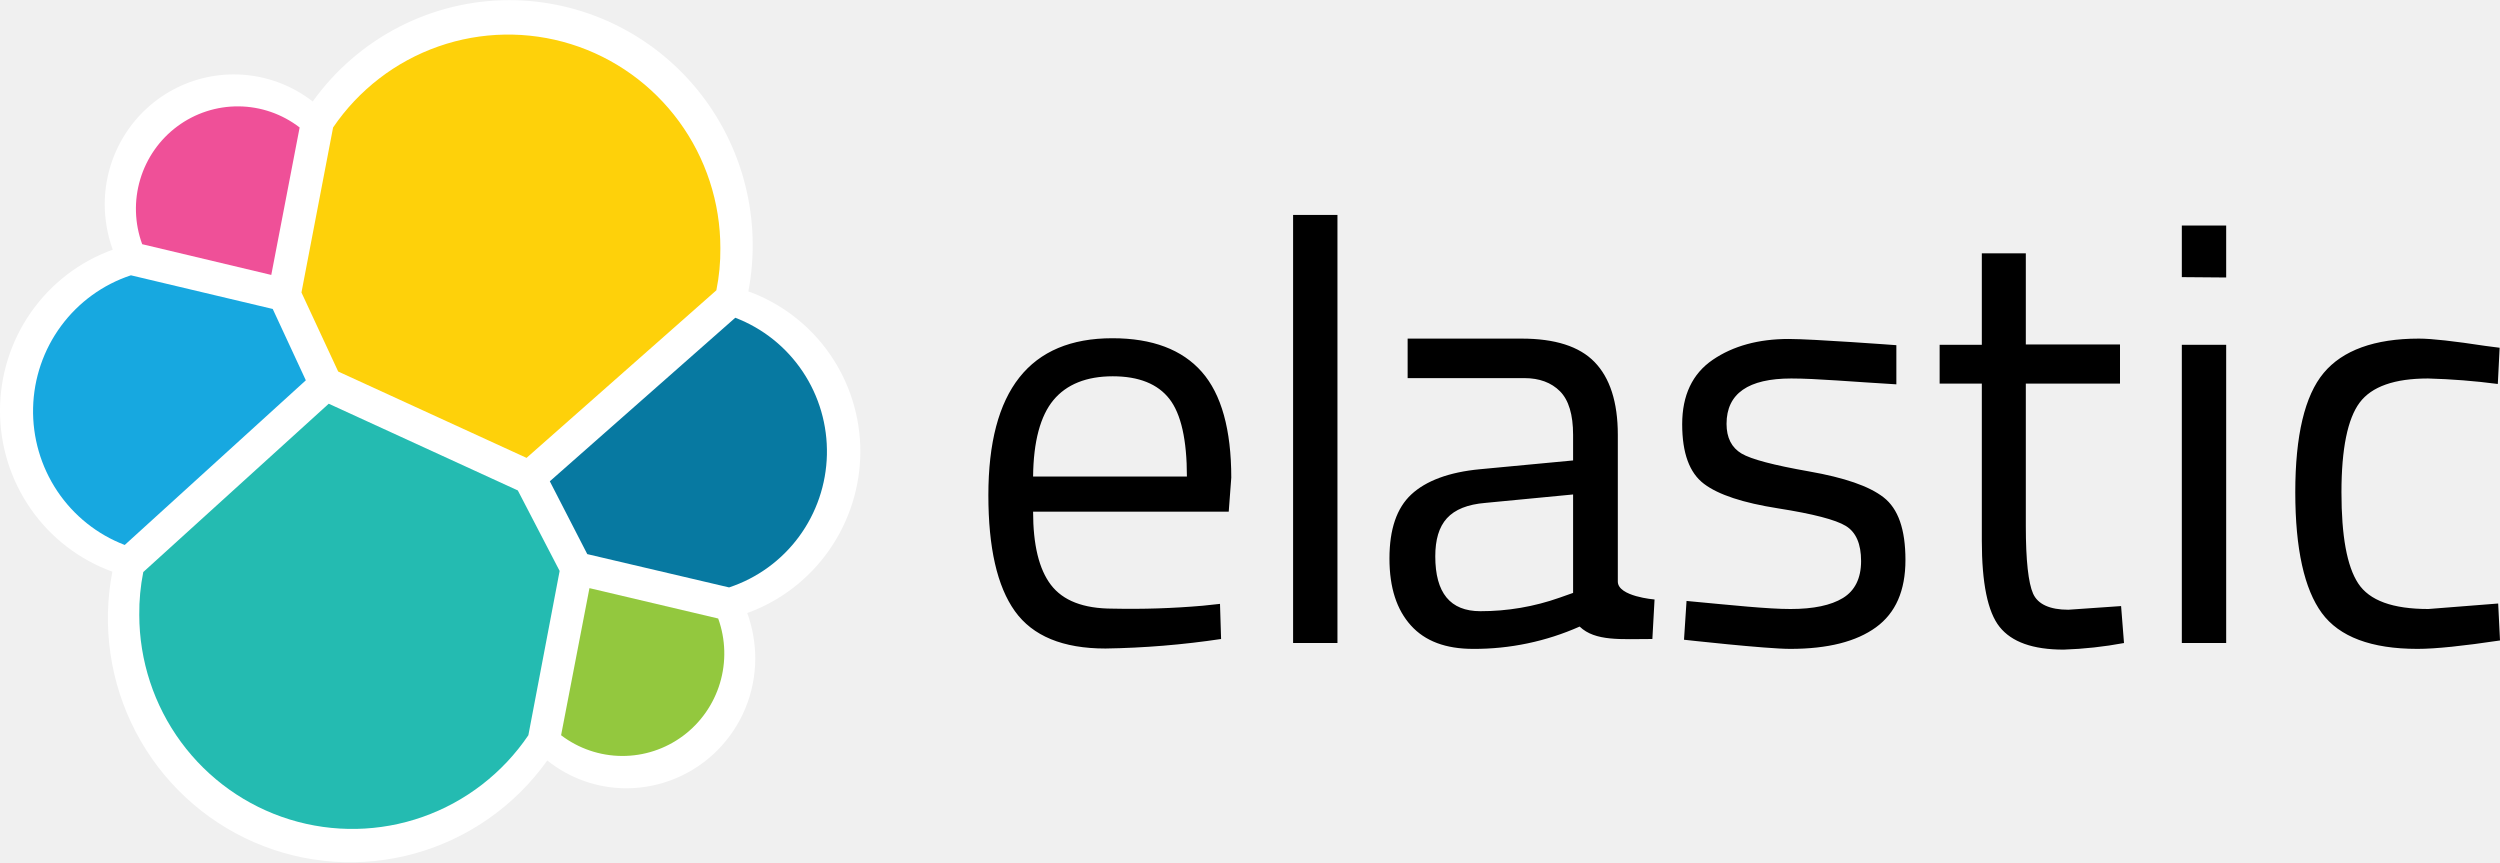
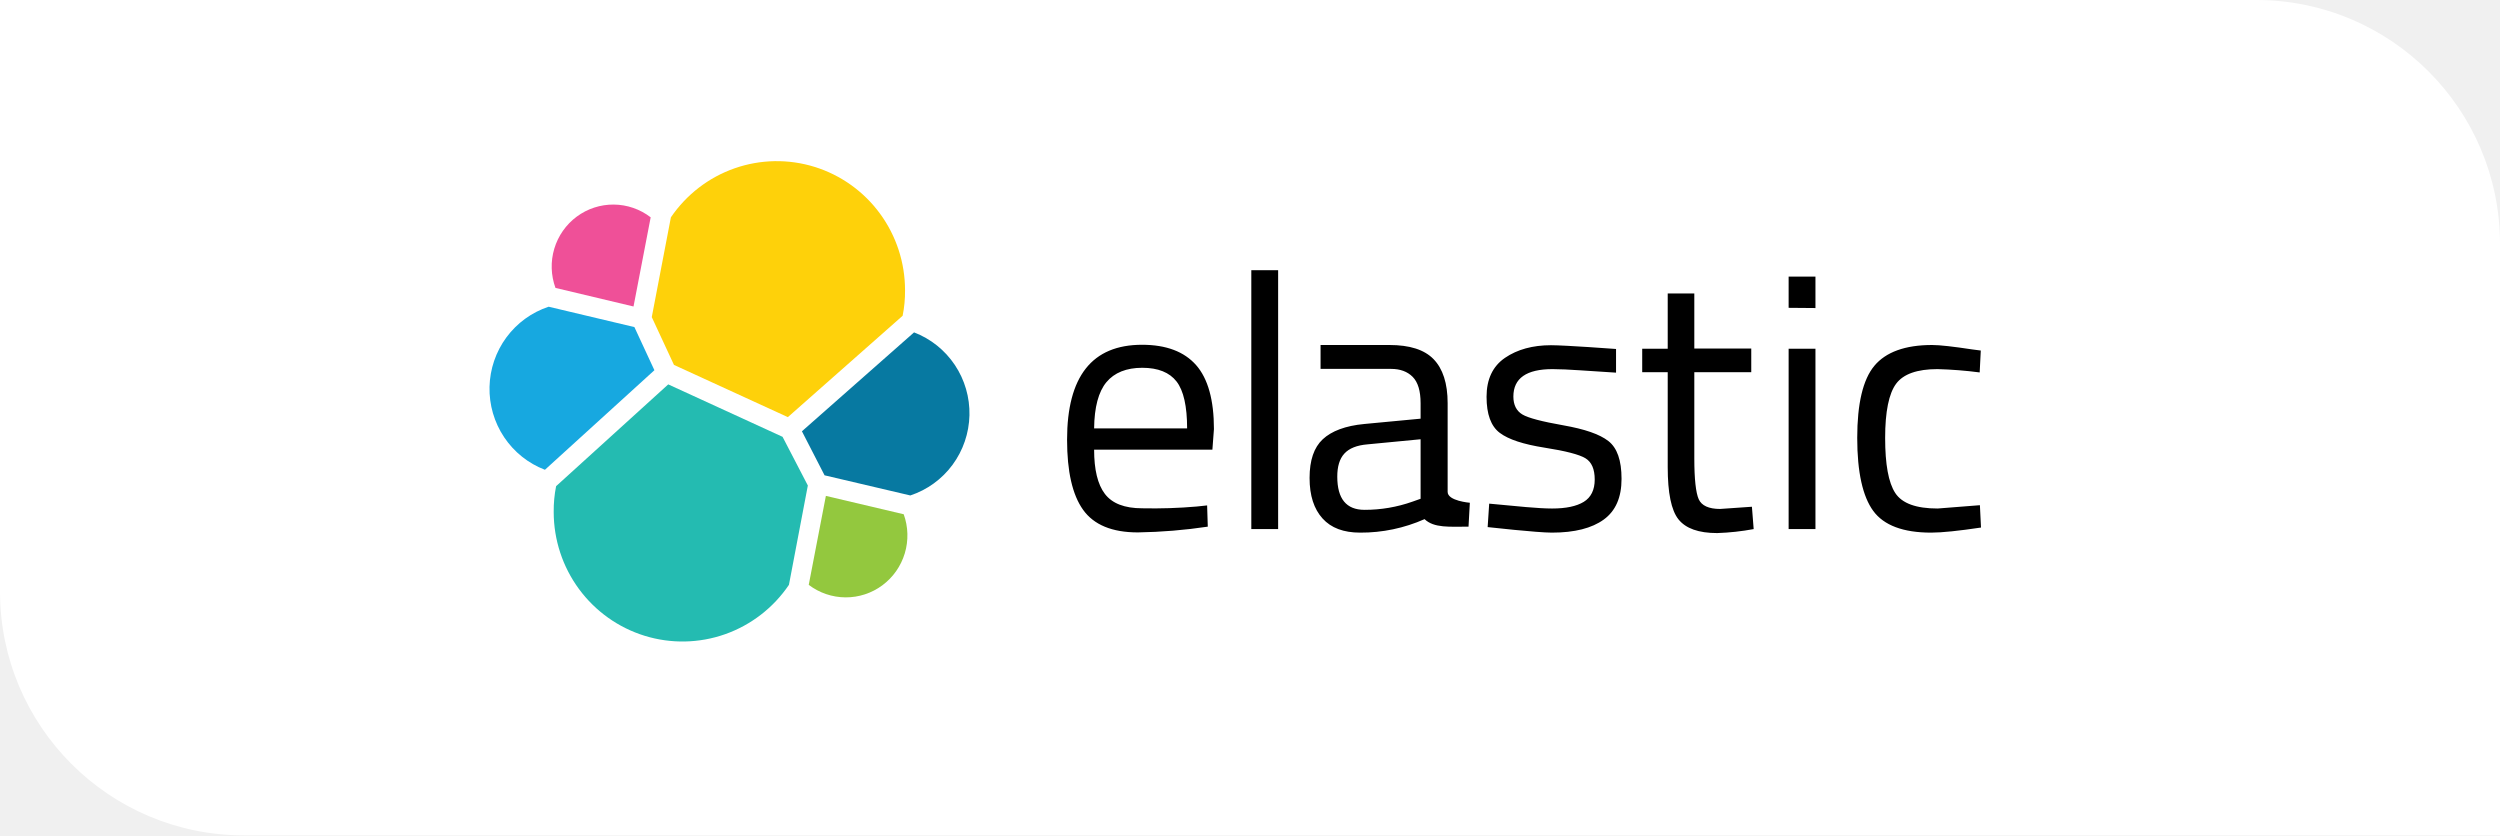
- <svg xmlns="http://www.w3.org/2000/svg" width="316" height="109" viewBox="0 0 316 109" fill="none">
+ <svg xmlns="http://www.w3.org/2000/svg" width="410" height="137" viewBox="0 0 410 137" fill="none">
+   <path d="M0 0H370C392.091 0 410 17.909 410 40V137H40C17.909 137 0 119.091 0 97V0Z" fill="white" />
  <g clip-path="url(#clip0)">
-     <path d="M108.75 57.137C108.76 52.697 107.404 48.362 104.87 44.727C102.336 41.092 98.746 38.335 94.593 36.833C95.445 32.359 95.305 27.752 94.185 23.338C93.065 18.924 90.991 14.814 88.112 11.298C85.233 7.783 81.619 4.95 77.528 3C73.436 1.05 68.968 0.032 64.441 0.018C59.576 0.012 54.78 1.171 50.448 3.399C46.117 5.626 42.374 8.859 39.529 12.83C37.115 10.954 34.227 9.796 31.192 9.488C28.157 9.18 25.098 9.734 22.36 11.087C19.622 12.441 17.317 14.539 15.704 17.144C14.092 19.749 13.237 22.757 13.238 25.826C13.244 27.782 13.586 29.722 14.249 31.561C10.082 33.061 6.476 35.819 3.926 39.459C1.375 43.098 0.004 47.441 -0.001 51.895C-0.006 56.348 1.355 60.694 3.898 64.34C6.44 67.985 10.039 70.751 14.203 72.261C12.865 79.166 13.915 86.324 17.177 92.546C20.44 98.769 25.719 103.681 32.139 106.468C38.558 109.255 45.732 109.749 52.469 107.868C59.206 105.986 65.101 101.843 69.175 96.126C72.012 98.395 75.526 99.633 79.149 99.641C83.477 99.64 87.626 97.91 90.686 94.831C93.746 91.752 95.465 87.576 95.466 83.222C95.46 81.266 95.118 79.326 94.455 77.487C98.621 75.975 102.226 73.213 104.782 69.573C107.338 65.934 108.723 61.594 108.75 57.137Z" fill="white" />
-     <path d="M42.746 46.961L66.555 57.876L90.548 36.694C90.903 34.944 91.072 33.161 91.054 31.375C91.058 25.61 89.227 19.994 85.829 15.352C82.431 10.71 77.645 7.285 72.172 5.578C66.699 3.872 60.827 3.974 55.416 5.87C50.005 7.765 45.339 11.355 42.103 16.113L38.104 36.971L42.746 46.961Z" fill="#FED10A" />
-     <path d="M18.11 72.306C17.755 74.088 17.586 75.901 17.604 77.718C17.611 83.507 19.461 89.142 22.882 93.796C26.304 98.451 31.117 101.88 36.616 103.581C42.116 105.283 48.012 105.167 53.441 103.251C58.87 101.335 63.547 97.719 66.785 92.934L70.738 72.168L65.452 61.992L41.551 51.031L18.11 72.306Z" fill="#24BBB1" />
-     <path d="M17.972 30.866L34.289 34.751L37.874 16.113C35.661 14.407 32.957 13.471 30.169 13.445C27.381 13.419 24.661 14.305 22.416 15.969C20.172 17.632 18.525 19.985 17.724 22.671C16.922 25.358 17.009 28.234 17.972 30.866Z" fill="#EF5098" />
-     <path d="M16.547 34.798C13.017 35.963 9.932 38.201 7.718 41.204C5.504 44.206 4.269 47.825 4.183 51.563C4.098 55.301 5.166 58.973 7.24 62.075C9.314 65.177 12.292 67.556 15.766 68.884L38.656 48.071L34.473 39.053L16.547 34.798Z" fill="#17A8E0" />
-     <path d="M70.922 92.934C73.137 94.618 75.834 95.537 78.61 95.553C81.387 95.568 84.094 94.68 86.327 93.021C88.561 91.361 90.201 89.019 91.003 86.344C91.805 83.67 91.726 80.806 90.778 78.18L74.507 74.341L70.922 92.934Z" fill="#93C83E" />
-     <path d="M74.231 70.04L92.157 74.249C95.687 73.083 98.772 70.845 100.986 67.843C103.2 64.84 104.435 61.221 104.521 57.484C104.606 53.746 103.539 50.073 101.464 46.971C99.39 43.87 96.412 41.491 92.939 40.163L69.497 60.836L74.231 70.04Z" fill="#0779A1" />
-     <path d="M152.048 76.561L154.208 76.33L154.346 80.77C149.506 81.496 144.623 81.898 139.729 81.973C134.352 81.973 130.537 80.4 128.285 77.255C126.032 74.11 124.929 69.208 124.929 62.594C124.929 49.366 130.154 42.753 140.603 42.753C145.659 42.753 149.428 44.186 151.91 47.008C154.392 49.829 155.633 54.315 155.633 60.374L155.311 64.675H130.583C130.583 68.838 131.318 71.936 132.835 73.925C134.352 75.914 136.926 76.931 140.649 76.931C144.452 77.015 148.257 76.891 152.048 76.561ZM150.025 60.235C150.025 55.61 149.29 52.326 147.819 50.43C146.348 48.534 143.958 47.563 140.649 47.563C137.339 47.563 134.811 48.58 133.157 50.569C131.502 52.558 130.629 55.795 130.583 60.235H150.025ZM163.447 81.279V27.166H169.054V81.279H163.447ZM204.492 54.963V73.509C204.492 75.405 209.135 75.775 209.135 75.775L208.859 80.77C204.906 80.77 201.643 81.094 199.666 79.198C195.424 81.081 190.835 82.043 186.199 82.019C182.751 82.019 180.132 81.048 178.339 79.059C176.546 77.07 175.627 74.295 175.627 70.595C175.627 66.895 176.546 64.213 178.385 62.501C180.223 60.79 183.119 59.68 187.072 59.31L198.839 58.2V54.963C198.839 52.419 198.287 50.569 197.184 49.459C196.081 48.349 194.564 47.794 192.68 47.794H177.925V42.799H192.312C196.541 42.799 199.62 43.77 201.551 45.759C203.481 47.748 204.492 50.8 204.492 54.963ZM181.419 70.318C181.419 74.943 183.303 77.255 187.118 77.255C190.53 77.262 193.919 76.684 197.138 75.544L198.839 74.943V62.501L187.761 63.565C185.509 63.75 183.901 64.398 182.889 65.508C181.878 66.618 181.419 68.236 181.419 70.318ZM226.417 47.84C220.993 47.84 218.235 49.736 218.235 53.575C218.235 55.333 218.879 56.581 220.12 57.321C221.361 58.061 224.211 58.801 228.669 59.588C233.128 60.374 236.253 61.438 238.092 62.871C239.93 64.305 240.849 66.895 240.849 70.78C240.849 74.665 239.608 77.486 237.126 79.29C234.644 81.094 231.059 82.019 226.279 82.019C223.199 82.019 212.858 80.863 212.858 80.863L213.179 75.96C219.109 76.515 223.429 76.978 226.325 76.978C229.221 76.978 231.427 76.515 232.944 75.59C234.461 74.665 235.242 73.093 235.242 70.919C235.242 68.745 234.598 67.265 233.311 66.479C232.024 65.693 229.175 64.953 224.762 64.259C220.35 63.565 217.224 62.548 215.386 61.16C213.547 59.773 212.628 57.275 212.628 53.621C212.628 49.968 213.915 47.239 216.489 45.481C219.063 43.724 222.28 42.845 226.095 42.845C229.129 42.845 239.7 43.631 239.7 43.631V48.58C234.139 48.256 229.588 47.84 226.417 47.84ZM267.968 48.488H256.063V66.525C256.063 70.826 256.385 73.694 256.983 75.035C257.58 76.376 259.097 77.07 261.441 77.07L268.106 76.608L268.474 81.279C265.955 81.749 263.404 82.027 260.844 82.112C256.937 82.112 254.271 81.14 252.754 79.244C251.237 77.348 250.502 73.694 250.502 68.329V48.488H245.17V43.585H250.502V32.023H256.063V43.539H267.968V48.488ZM275.782 35.029V28.508H281.389V35.075L275.782 35.029ZM275.782 81.279V43.585H281.389V81.279H275.782ZM305.75 42.799C307.405 42.799 310.209 43.123 314.161 43.724L315.954 43.955L315.724 48.534C312.796 48.151 309.851 47.919 306.899 47.84C302.671 47.84 299.775 48.858 298.258 50.893C296.741 52.928 295.96 56.72 295.96 62.224C295.96 67.728 296.649 71.566 298.074 73.74C299.499 75.914 302.441 76.978 306.945 76.978L315.77 76.284L316 80.955C311.358 81.649 307.864 82.019 305.566 82.019C299.729 82.019 295.684 80.493 293.478 77.486C291.272 74.48 290.123 69.393 290.123 62.224C290.123 55.055 291.318 50.014 293.708 47.146C296.098 44.279 300.143 42.799 305.75 42.799Z" fill="black" />
+     <path d="M162.309 67.829C162.317 64.345 161.254 60.944 159.265 58.092C157.277 55.24 154.461 53.077 151.204 51.898C151.872 48.388 151.762 44.773 150.884 41.31C150.005 37.847 148.378 34.622 146.12 31.864C143.861 29.106 141.027 26.883 137.817 25.353C134.608 23.823 131.102 23.025 127.551 23.014C123.735 23.009 119.973 23.918 116.575 25.666C113.177 27.414 110.241 29.95 108.009 33.065C106.115 31.593 103.85 30.685 101.469 30.443C99.089 30.202 96.689 30.637 94.541 31.698C92.394 32.76 90.585 34.406 89.32 36.45C88.055 38.494 87.385 40.854 87.385 43.262C87.39 44.797 87.659 46.319 88.178 47.762C84.909 48.938 82.081 51.103 80.081 53.958C78.08 56.814 77.004 60.221 77 63.715C76.996 67.209 78.064 70.619 80.058 73.479C82.053 76.339 84.876 78.51 88.142 79.694C87.093 85.112 87.916 90.728 90.475 95.61C93.035 100.492 97.176 104.346 102.212 106.533C107.248 108.719 112.875 109.107 118.16 107.631C123.445 106.155 128.069 102.904 131.265 98.419C133.49 100.198 136.247 101.17 139.089 101.176C142.484 101.175 145.739 99.818 148.139 97.402C150.539 94.987 151.888 91.711 151.889 88.294C151.884 86.76 151.615 85.238 151.096 83.795C154.364 82.608 157.191 80.441 159.196 77.586C161.202 74.731 162.288 71.325 162.309 67.829Z" fill="white" />
+     <path d="M110.532 59.845L129.209 68.409L148.03 51.789C148.309 50.416 148.441 49.017 148.427 47.616C148.43 43.093 146.994 38.687 144.328 35.045C141.663 31.403 137.909 28.715 133.615 27.376C129.322 26.038 124.716 26.118 120.471 27.605C116.226 29.092 112.566 31.909 110.027 35.641L106.891 52.007L110.532 59.845Z" fill="#FED10A" />
+     <path d="M91.202 79.731C90.924 81.128 90.791 82.551 90.806 83.976C90.811 88.519 92.262 92.939 94.946 96.591C97.63 100.243 101.406 102.934 105.72 104.269C110.034 105.604 114.659 105.513 118.918 104.009C123.177 102.506 126.845 99.669 129.386 95.915L132.486 79.622L128.34 71.639L109.591 63.039L91.202 79.731Z" fill="#24BBB1" />
+     <path d="M91.097 47.217L103.897 50.265L106.71 35.641C104.973 34.303 102.852 33.569 100.666 33.548C98.479 33.528 96.345 34.223 94.584 35.528C92.823 36.834 91.532 38.679 90.903 40.787C90.274 42.895 90.342 45.151 91.097 47.217Z" fill="#EF5098" />
+     <path d="M89.98 50.301C87.21 51.216 84.791 52.972 83.054 55.327C81.317 57.683 80.348 60.523 80.281 63.455C80.214 66.388 81.051 69.269 82.678 71.703C84.305 74.136 86.642 76.003 89.367 77.045L107.322 60.716L104.041 53.64L89.98 50.301Z" fill="#17A8E0" />
+     <path d="M132.633 95.915C134.37 97.236 136.486 97.957 138.664 97.969C140.842 97.982 142.965 97.285 144.717 95.983C146.469 94.68 147.756 92.843 148.385 90.745C149.015 88.646 148.953 86.399 148.209 84.339L135.445 81.327L132.633 95.915Z" fill="#93C83E" />
+     <path d="M135.229 77.952L149.291 81.254C152.06 80.34 154.48 78.584 156.217 76.228C157.954 73.873 158.922 71.033 158.99 68.101C159.057 65.168 158.219 62.287 156.592 59.853C154.965 57.419 152.629 55.553 149.904 54.511L131.516 70.731L135.229 77.952Z" fill="#0779A1" />
+     <path d="M196.273 83.069L197.968 82.888L198.076 86.371C194.279 86.941 190.448 87.256 186.61 87.315C182.391 87.315 179.399 86.081 177.632 83.614C175.865 81.146 175 77.3 175 72.111C175 61.732 179.098 56.543 187.295 56.543C191.261 56.543 194.218 57.668 196.165 59.882C198.112 62.095 199.085 65.615 199.085 70.369L198.833 73.743H179.435C179.435 77.009 180.012 79.441 181.202 81.001C182.391 82.561 184.411 83.36 187.331 83.36C190.315 83.425 193.3 83.328 196.273 83.069ZM194.687 70.26C194.687 66.631 194.11 64.055 192.956 62.567C191.802 61.079 189.927 60.317 187.331 60.317C184.735 60.317 182.752 61.115 181.454 62.676C180.156 64.236 179.471 66.776 179.435 70.26H194.687ZM205.215 86.771V44.315H209.614V86.771H205.215ZM237.413 66.123V80.674C237.413 82.162 241.054 82.452 241.054 82.452L240.838 86.371C237.737 86.371 235.177 86.625 233.627 85.138C230.299 86.615 226.699 87.37 223.062 87.351C220.358 87.351 218.303 86.589 216.897 85.029C215.491 83.468 214.77 81.291 214.77 78.388C214.77 75.485 215.491 73.381 216.933 72.038C218.375 70.695 220.647 69.824 223.748 69.534L232.978 68.663V66.123C232.978 64.127 232.545 62.676 231.68 61.805C230.814 60.934 229.625 60.499 228.146 60.499H216.572V56.58H227.858C231.175 56.58 233.591 57.342 235.105 58.902C236.619 60.462 237.413 62.857 237.413 66.123ZM219.313 78.171C219.313 81.799 220.791 83.614 223.784 83.614C226.46 83.619 229.119 83.165 231.644 82.271L232.978 81.799V72.038L224.288 72.873C222.522 73.018 221.26 73.526 220.466 74.397C219.673 75.267 219.313 76.538 219.313 78.171ZM254.611 60.535C250.357 60.535 248.193 62.023 248.193 65.034C248.193 66.413 248.698 67.393 249.672 67.974C250.645 68.554 252.881 69.135 256.378 69.752C259.875 70.369 262.327 71.203 263.77 72.328C265.212 73.453 265.933 75.485 265.933 78.533C265.933 81.582 264.959 83.795 263.012 85.21C261.065 86.625 258.253 87.351 254.503 87.351C252.087 87.351 243.975 86.444 243.975 86.444L244.227 82.597C248.878 83.033 252.268 83.396 254.539 83.396C256.811 83.396 258.541 83.033 259.731 82.307C260.921 81.582 261.534 80.348 261.534 78.642C261.534 76.937 261.029 75.775 260.02 75.159C259.01 74.542 256.775 73.961 253.313 73.417C249.852 72.873 247.4 72.074 245.958 70.986C244.516 69.897 243.795 67.938 243.795 65.071C243.795 62.204 244.804 60.063 246.823 58.684C248.842 57.305 251.366 56.616 254.359 56.616C256.739 56.616 265.031 57.233 265.031 57.233V61.115C260.669 60.861 257.099 60.535 254.611 60.535ZM287.206 61.043H277.867V75.195C277.867 78.57 278.12 80.82 278.588 81.872C279.057 82.924 280.247 83.468 282.086 83.468L287.314 83.106L287.602 86.771C285.626 87.139 283.626 87.357 281.617 87.424C278.552 87.424 276.461 86.662 275.271 85.174C274.082 83.686 273.505 80.82 273.505 76.61V61.043H269.322V57.196H273.505V48.125H277.867V57.16H287.206V61.043ZM293.335 50.483V45.367H297.734V50.52L293.335 50.483ZM293.335 86.771V57.196H297.734V86.771H293.335ZM316.844 56.58C318.142 56.58 320.341 56.834 323.442 57.305L324.848 57.487L324.668 61.079C322.371 60.778 320.06 60.597 317.745 60.535C314.428 60.535 312.156 61.333 310.967 62.93C309.777 64.526 309.164 67.502 309.164 71.82C309.164 76.138 309.705 79.15 310.822 80.856C311.94 82.561 314.248 83.396 317.781 83.396L324.704 82.852L324.884 86.517C321.243 87.061 318.502 87.351 316.7 87.351C312.12 87.351 308.948 86.154 307.217 83.795C305.486 81.436 304.585 77.445 304.585 71.82C304.585 66.196 305.522 62.24 307.397 59.991C309.272 57.741 312.445 56.58 316.844 56.58Z" fill="black" />
  </g>
  <defs>
    <clipPath id="clip0">
-       <rect width="316" height="109" fill="white" />
+       <rect width="247.884" height="85.52" fill="white" transform="translate(77 23)" />
    </clipPath>
  </defs>
</svg>
